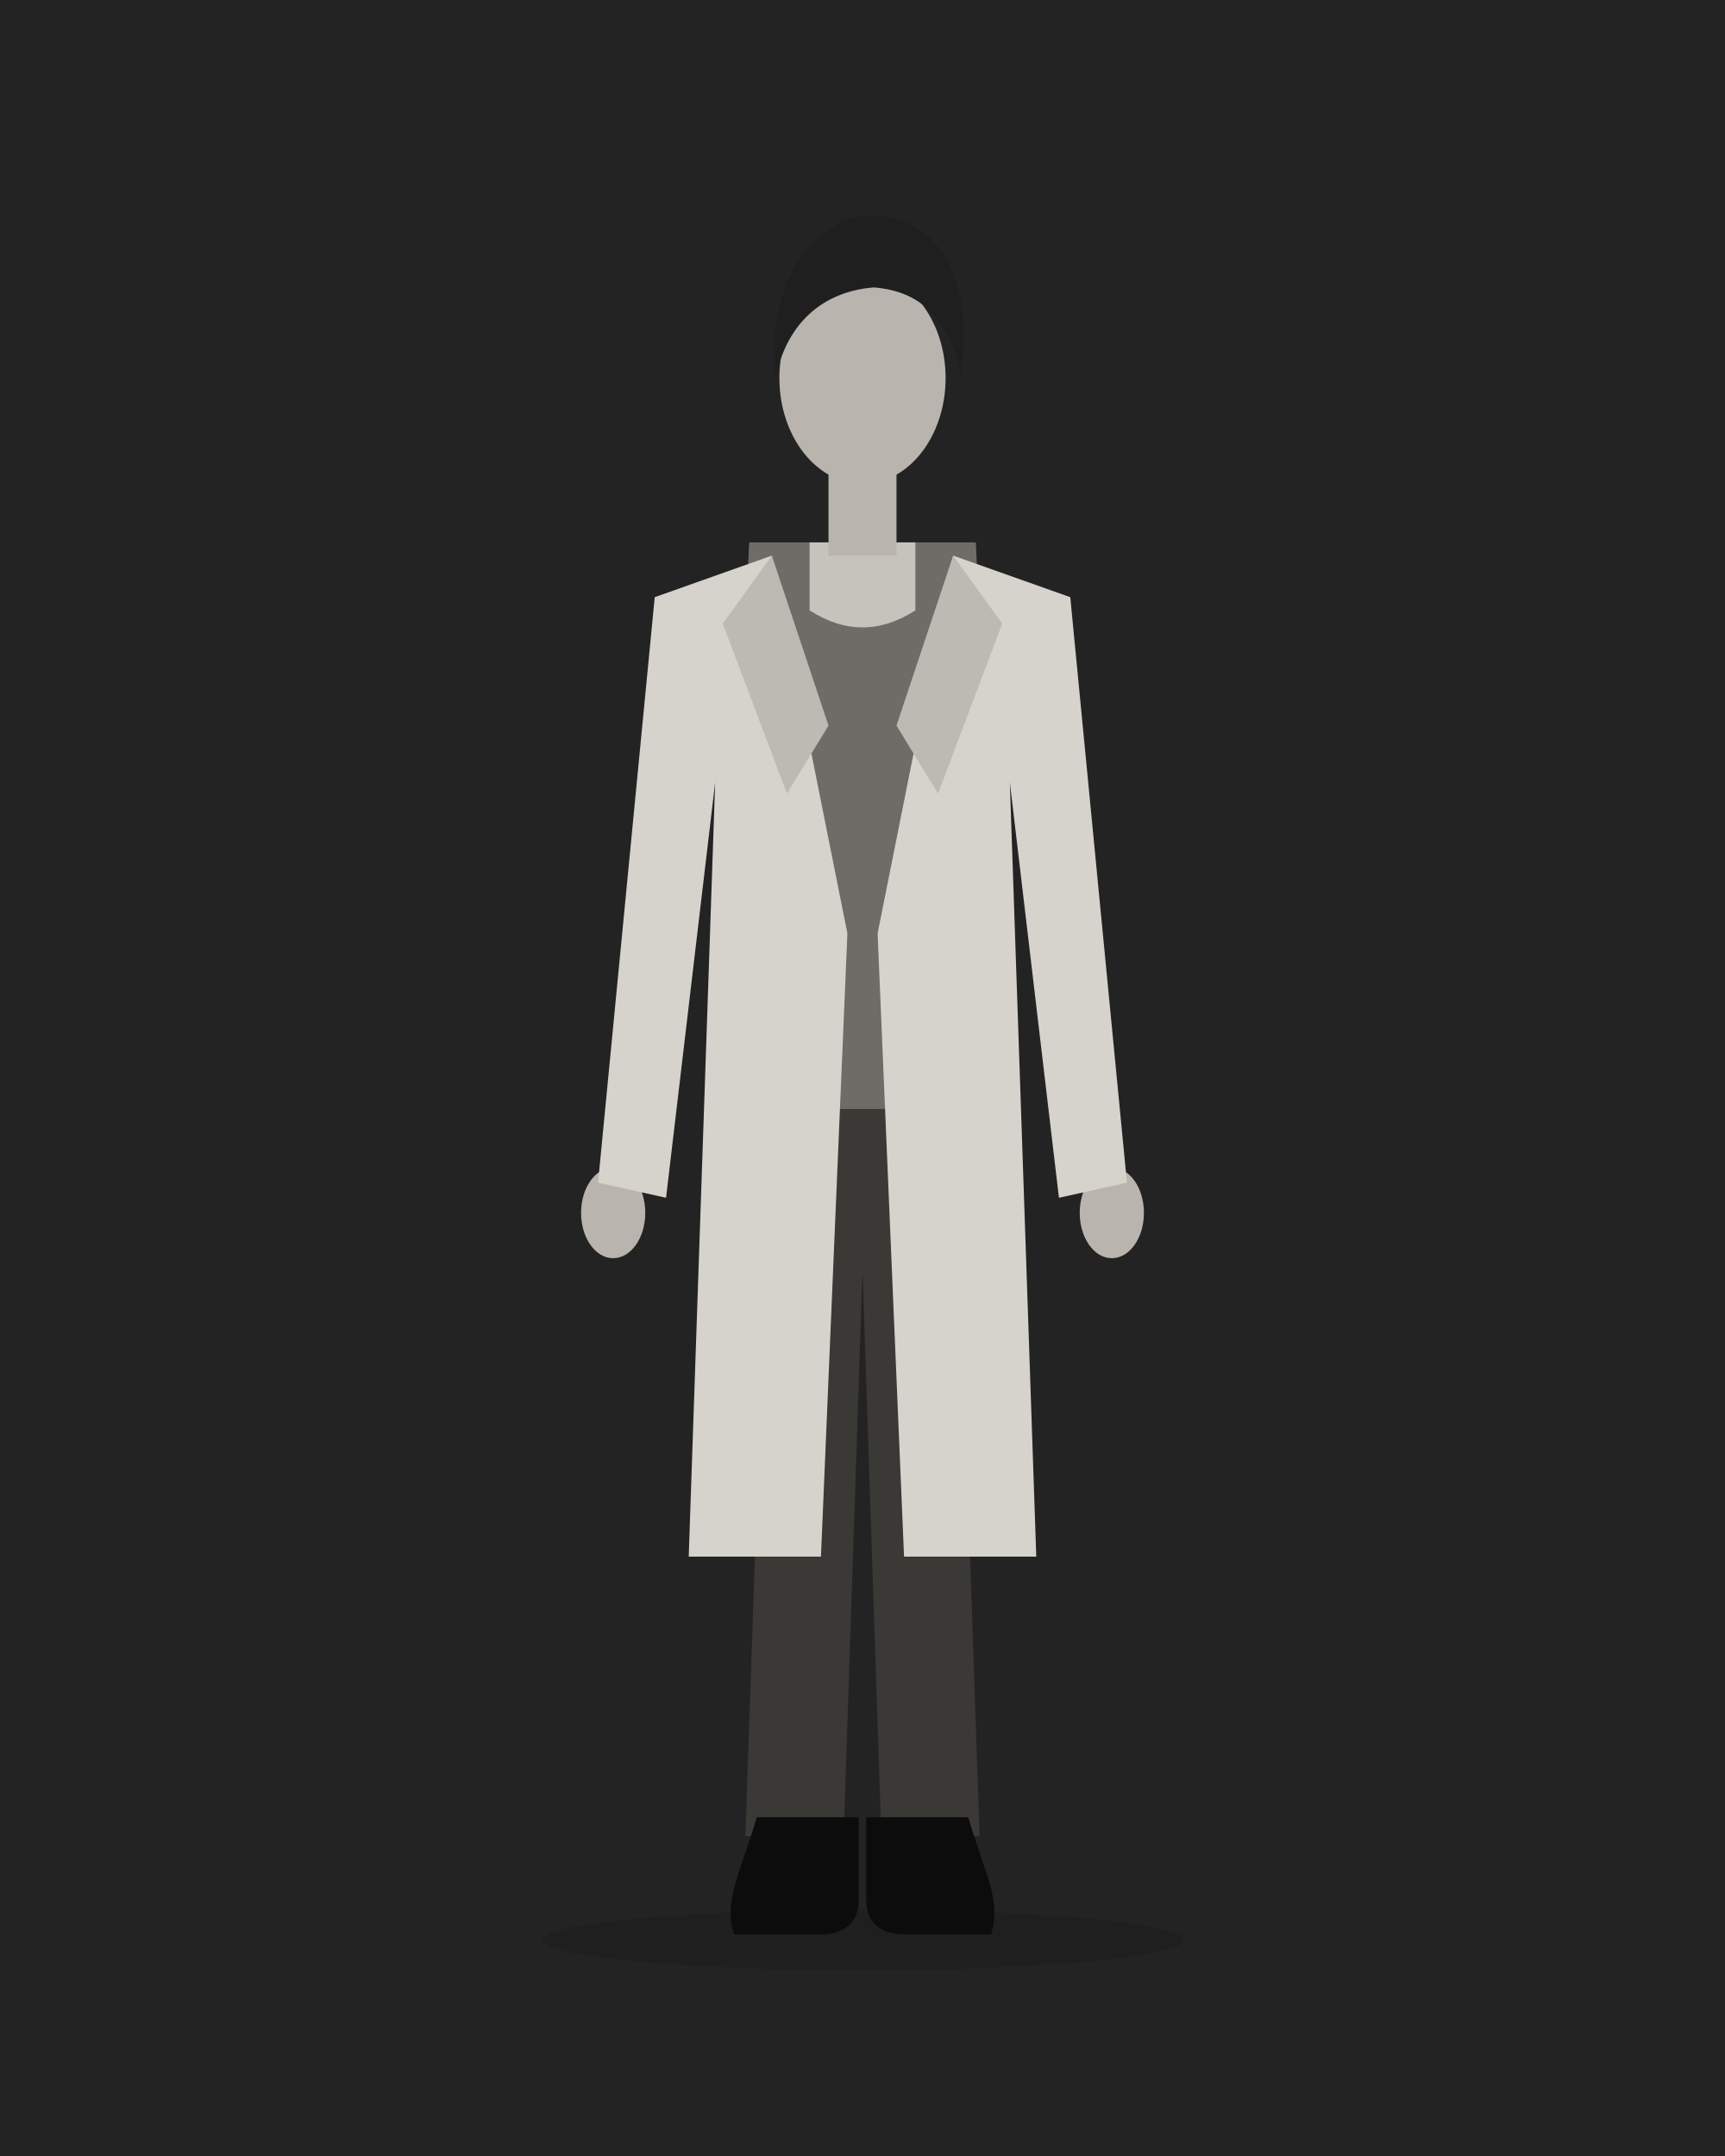
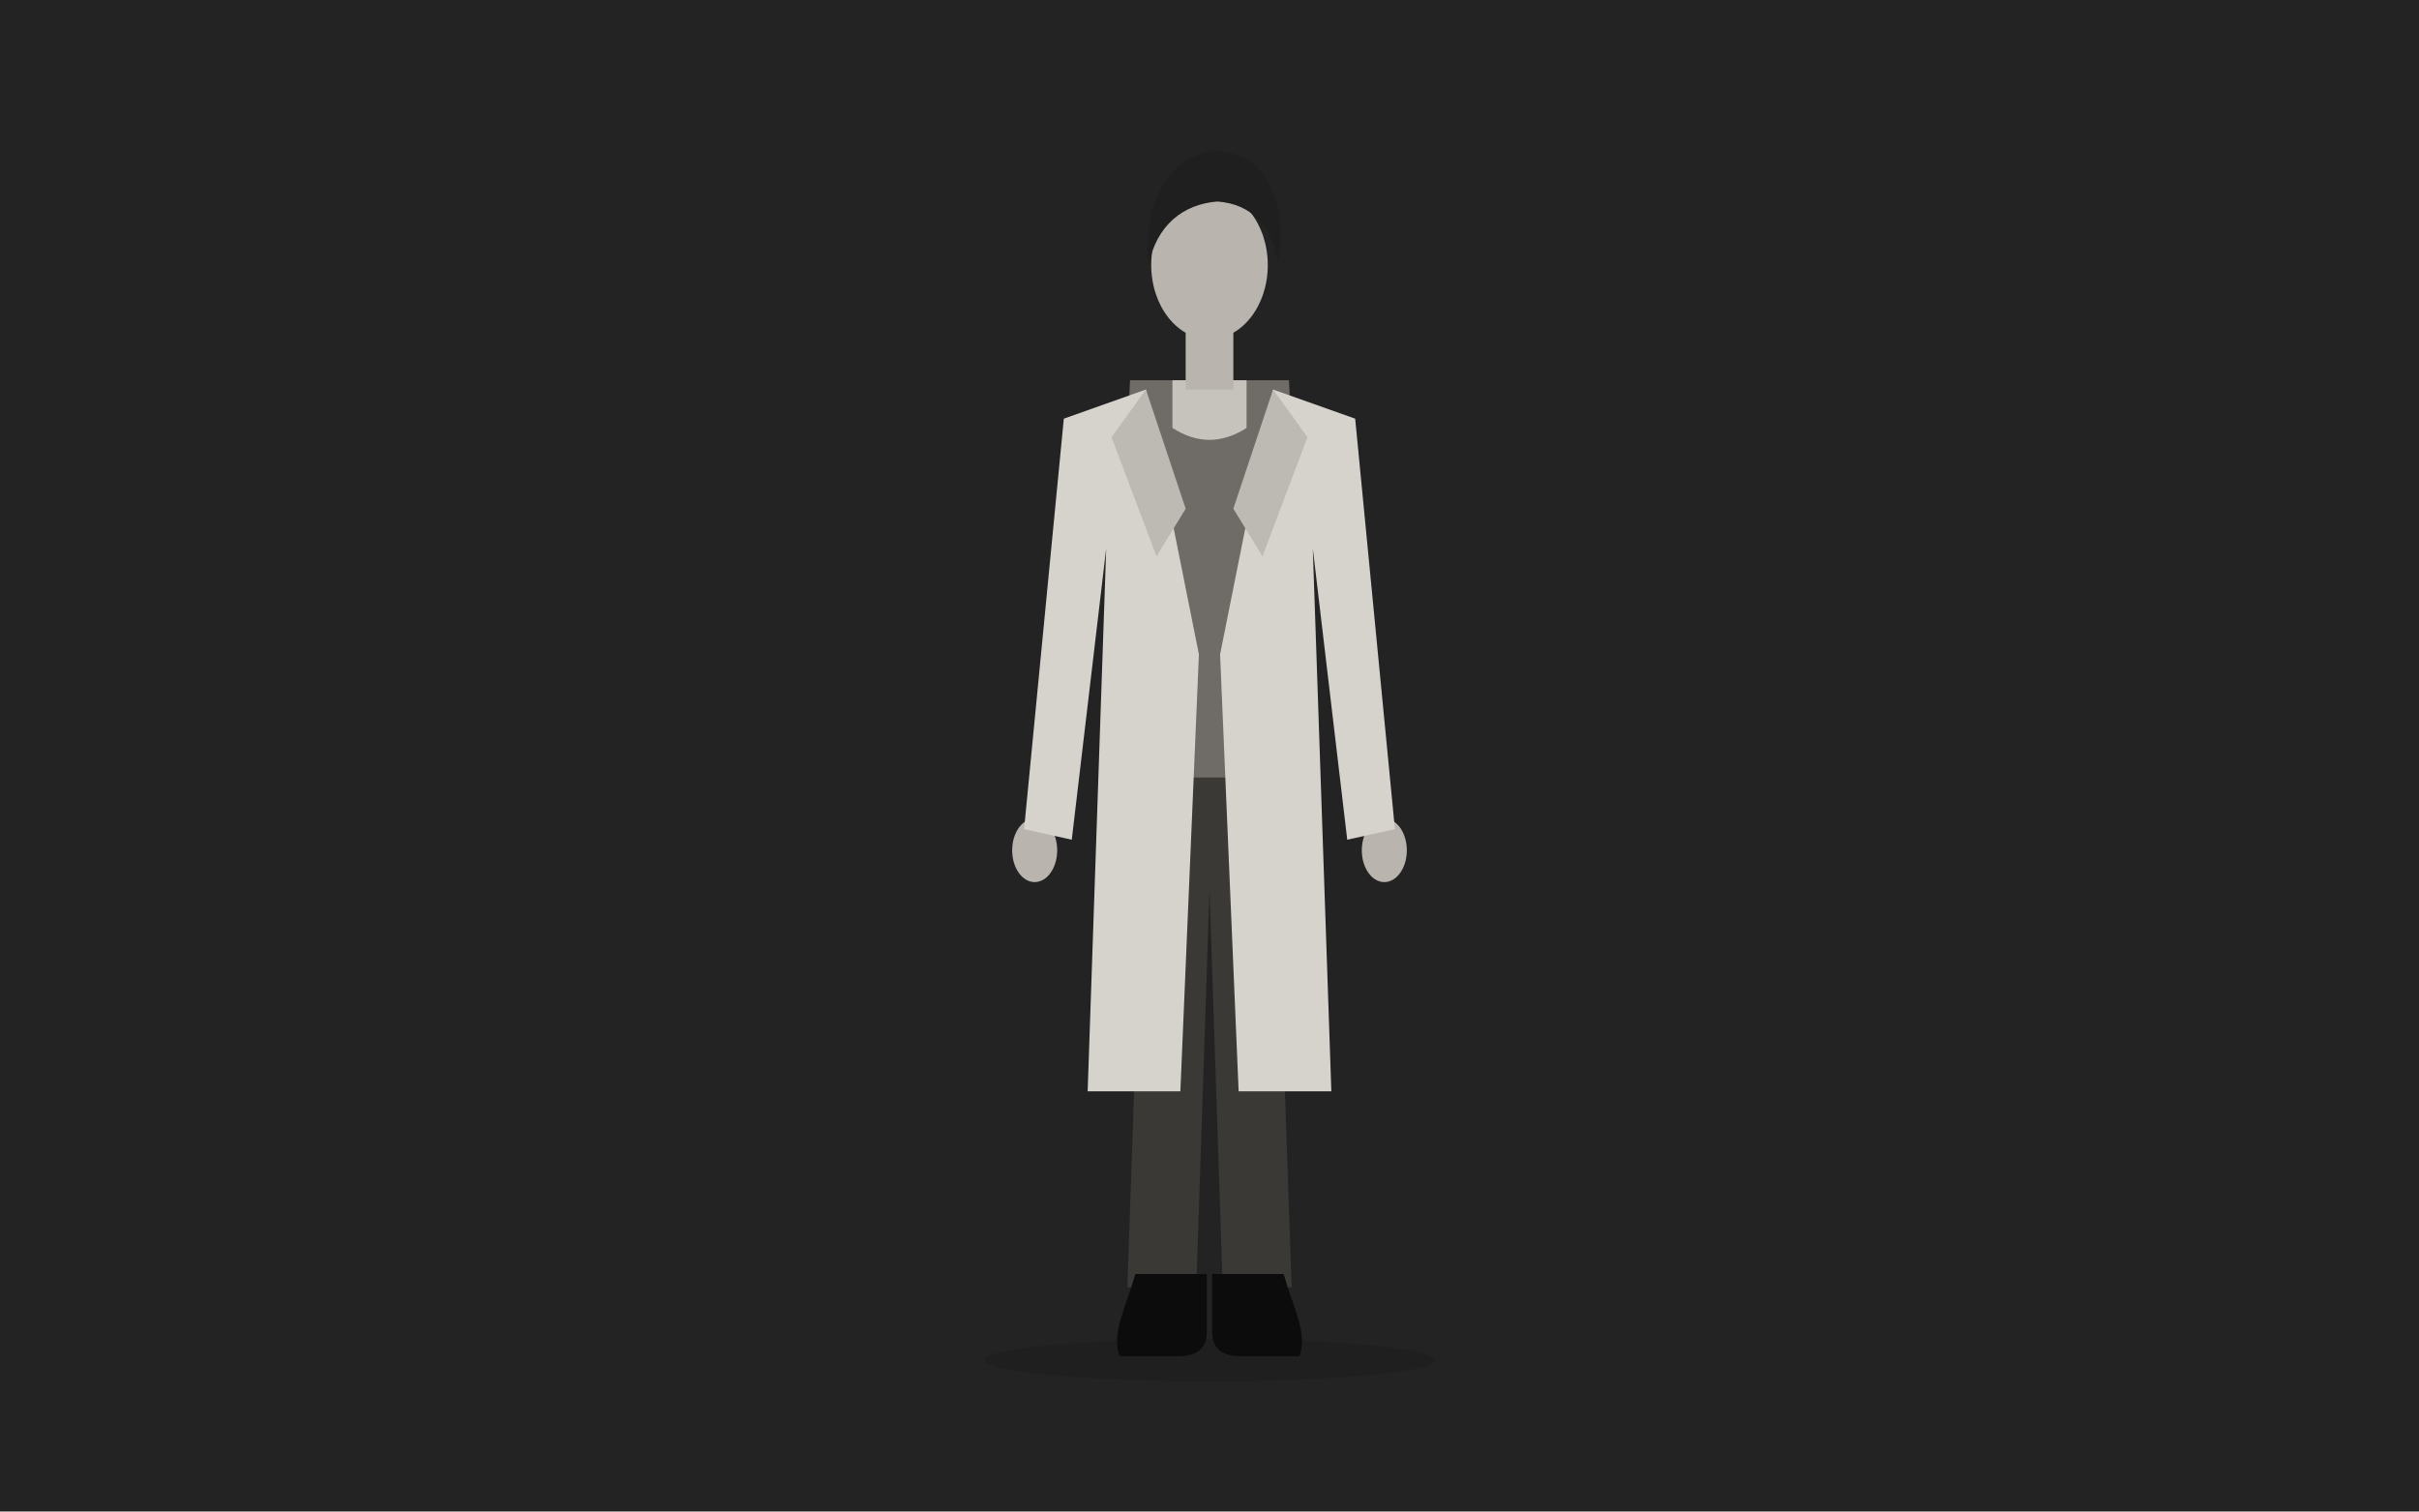
- <svg xmlns="http://www.w3.org/2000/svg" viewBox="0 0 800 1000">
-   <rect width="800" height="1000" fill="#232323" />
+ <svg xmlns="http://www.w3.org/2000/svg" viewBox="-400 0 1600 1000">
+   <rect x="-400" width="1600" height="1000" fill="#232323" />
  <g transform="translate(49.6 72) scale(.876)">
    <ellipse cx="400" cy="945" rx="170" ry="16" fill="#000" opacity=".12" />
    <ellipse cx="268" cy="560" rx="17" ry="24" fill="#b9b4ae" />
    <ellipse cx="532" cy="560" rx="17" ry="24" fill="#b9b4ae" />
    <path d="M352 480h96l14 410h-52l-10-300-10 300h-52z" fill="#3b3936" />
    <path d="M344 880h54v44c0 12-8 18-20 18h-46c-6-18 4-34 12-62zM402 880h54c8 28 18 44 12 62h-46c-12 0-20-6-20-18z" fill="#0c0c0c" />
    <path d="M340 205h120l14 300H326z" fill="#6f6c67" />
    <path d="M372 205h56v36q-28 18-56 0z" fill="#c6c3bd" />
    <ellipse cx="400" cy="118" rx="44" ry="56" fill="#b9b4ae" />
    <path d="M354 118c-6-60 28-86 50-86 34 0 56 30 48 84-6-28-20-44-46-46-26 2-46 18-52 48z" fill="#1f1f1f" />
    <rect x="382" y="160" width="36" height="52" fill="#b9b4ae" />
    <path d="M352 212l-62 22-30 310 36 8 26-220-14 410h70l14-330-30-150zM448 212l62 22 30 310-36 8-26-220 14 410h-70l-14-330 30-150z" fill="#d6d3cd" />
    <path d="M352 212l30 90-22 36-34-90zM448 212l-30 90 22 36 34-90z" fill="#bdbab4" />
  </g>
</svg>
